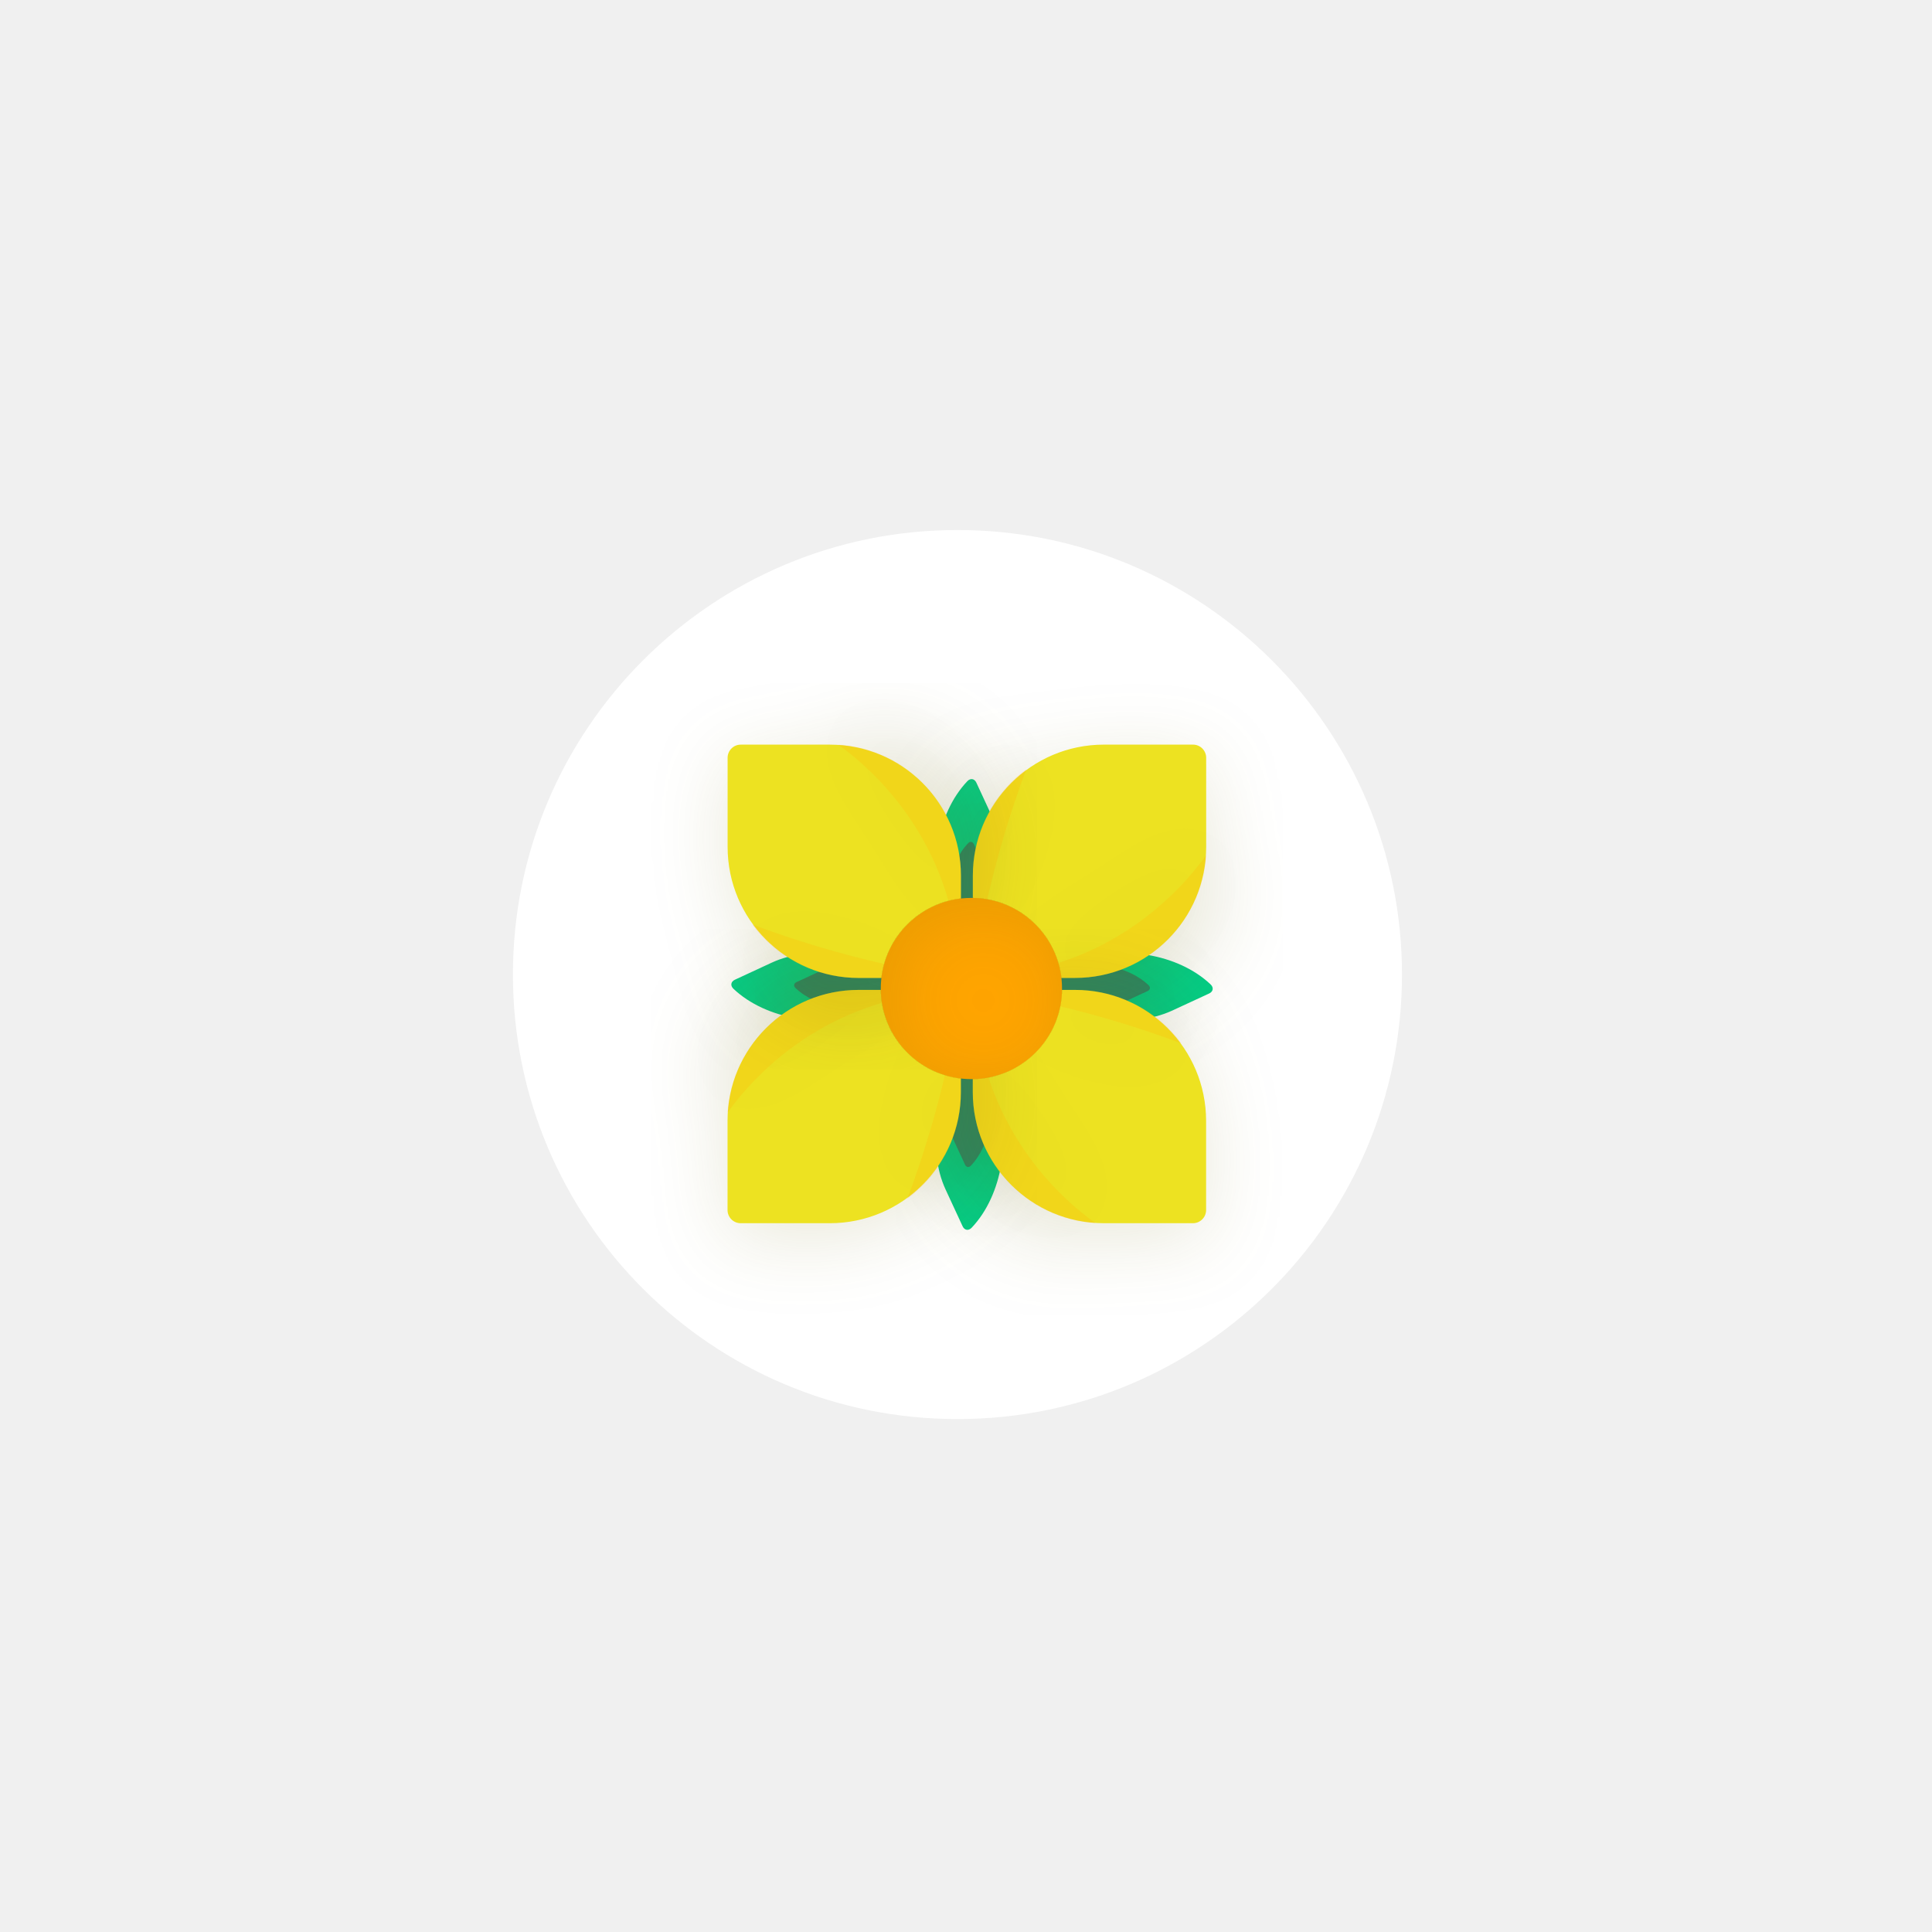
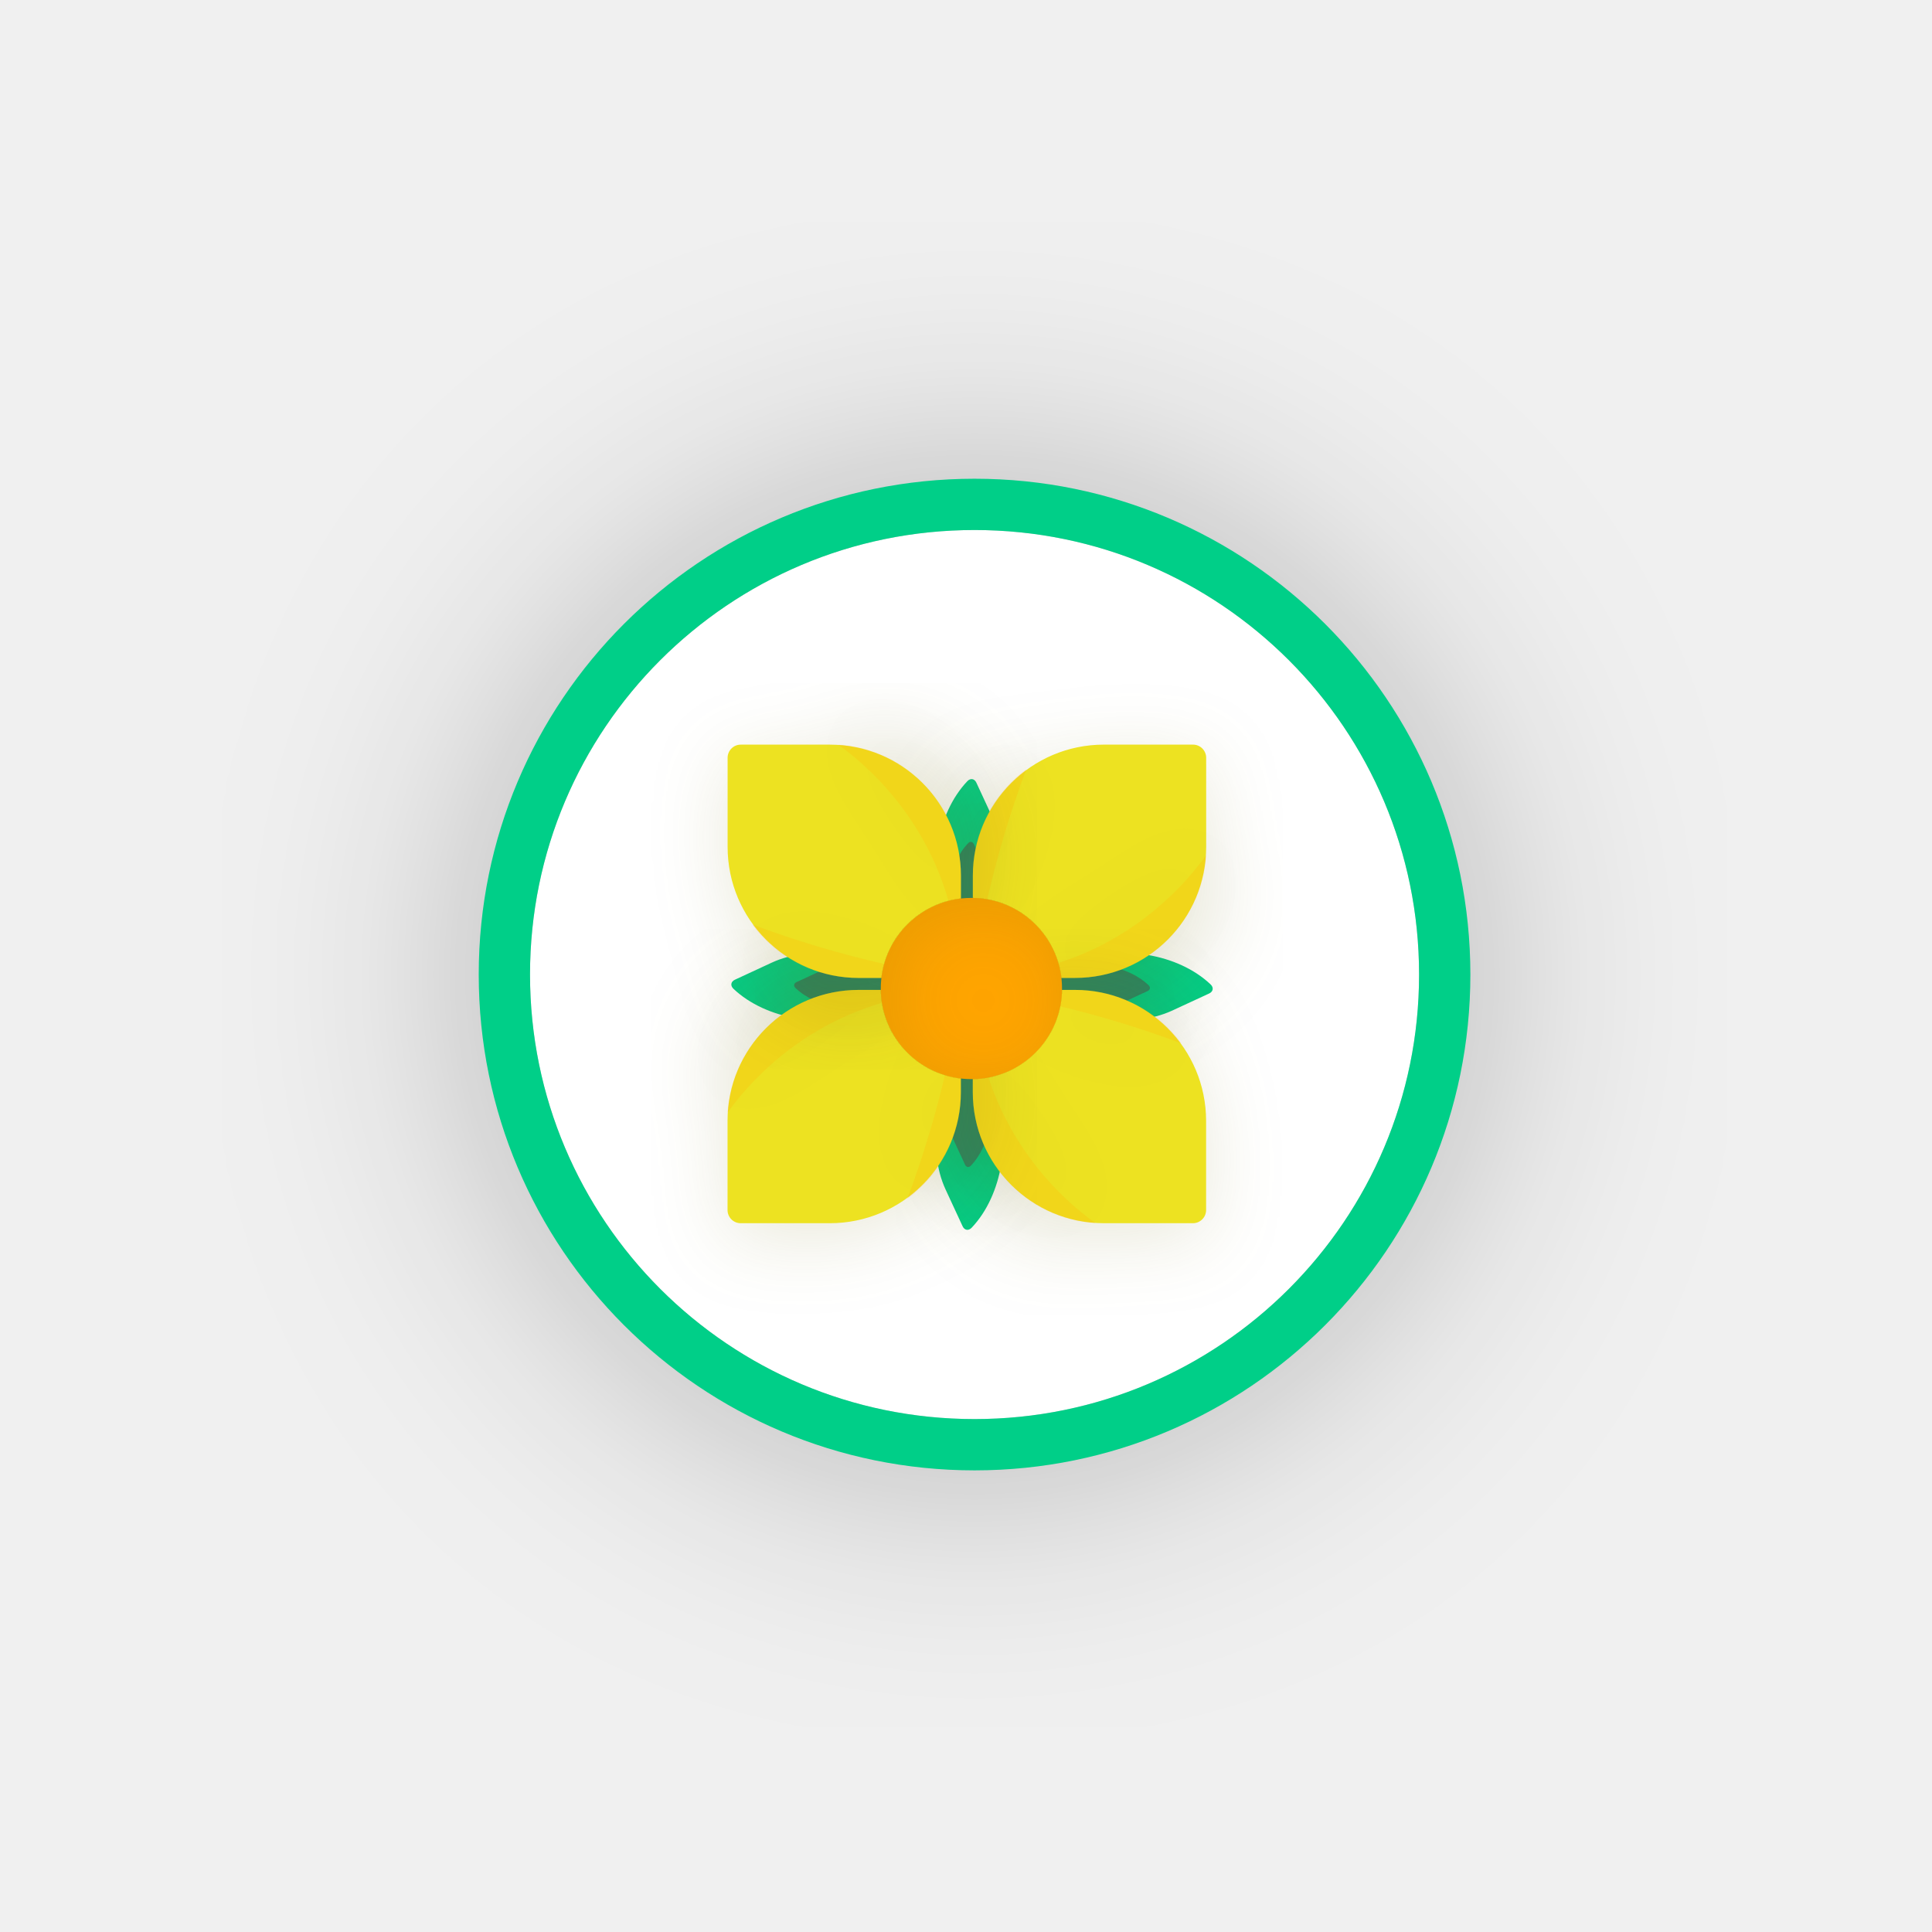
<svg xmlns="http://www.w3.org/2000/svg" width="113" height="113" viewBox="0 0 113 113" fill="none">
-   <circle cx="56" cy="57" r="26" fill="white" />
-   <path d="M60.827 57.83C62.724 59.635 66.188 60.207 68.565 59.106L70.723 58.107C70.961 57.997 70.999 57.761 70.81 57.581V57.581C68.913 55.775 65.448 55.203 63.071 56.304L60.913 57.303C60.676 57.413 60.637 57.649 60.827 57.83V57.83Z" fill="#00CF88" />
  <g filter="url(#filter0_d)">
-     <path d="M60.709 57.785C61.939 58.956 64.184 59.326 65.724 58.613L67.123 57.965C67.277 57.894 67.302 57.741 67.179 57.624V57.624C65.95 56.454 63.704 56.084 62.164 56.797L60.766 57.444C60.612 57.516 60.587 57.669 60.709 57.785V57.785Z" fill="#268766" />
-   </g>
-   <path d="M56.828 55.672C58.634 53.775 59.206 50.31 58.105 47.933L57.106 45.776C56.996 45.538 56.76 45.499 56.58 45.689V45.689C54.774 47.586 54.202 51.05 55.303 53.427L56.302 55.585C56.412 55.823 56.648 55.862 56.828 55.672V55.672Z" fill="#00CF88" />
+     <path d="M83 57C83 71.359 71.359 83 57 83C42.641 83 31 71.359 31 57C31 42.641 42.641 31 57 31C71.359 31 83 42.641 83 57Z" fill="white" />
+     <path d="M57 84.5C72.188 84.5 84.5 72.188 84.5 57C84.5 41.812 72.188 29.5 57 29.5C41.812 29.5 29.5 41.812 29.5 57C29.5 72.188 41.812 84.5 57 84.5Z" stroke="#00CF88" stroke-width="3" />
+   </g>
+   <path d="M60.827 57.83C62.724 59.635 66.188 60.207 68.565 59.106L70.723 58.107C70.961 57.997 70.999 57.761 70.81 57.581C68.913 55.775 65.448 55.203 63.071 56.304L60.913 57.303C60.676 57.413 60.637 57.649 60.827 57.83Z" fill="#00CF88" />
  <g filter="url(#filter1_d)">
-     <path d="M56.784 55.788C57.954 54.559 58.325 52.314 57.612 50.774L56.964 49.376C56.893 49.221 56.74 49.196 56.623 49.319V49.319C55.453 50.549 55.082 52.794 55.796 54.334L56.443 55.732C56.514 55.886 56.667 55.911 56.784 55.788V55.788Z" fill="#268766" />
-   </g>
-   <path d="M56.58 61.827C54.774 63.724 54.203 67.189 55.303 69.566L56.302 71.724C56.412 71.961 56.648 72 56.829 71.81V71.81C58.634 69.913 59.206 66.448 58.105 64.072L57.106 61.914C56.996 61.676 56.761 61.637 56.58 61.827V61.827Z" fill="#00CF88" />
+     <path d="M60.709 57.785C61.939 58.956 64.184 59.326 65.724 58.613L67.123 57.965C67.277 57.894 67.302 57.741 67.179 57.624C65.95 56.454 63.704 56.084 62.164 56.797L60.766 57.444C60.612 57.516 60.587 57.669 60.709 57.785Z" fill="#268766" />
+   </g>
+   <path d="M56.828 55.672C58.634 53.775 59.206 50.31 58.105 47.933L57.106 45.776C56.996 45.538 56.76 45.499 56.58 45.689C54.774 47.586 54.202 51.05 55.303 53.427L56.302 55.585C56.412 55.823 56.648 55.862 56.828 55.672Z" fill="#00CF88" />
  <g filter="url(#filter2_d)">
-     <path d="M56.624 61.709C55.454 62.939 55.084 65.184 55.797 66.724L56.444 68.123C56.516 68.277 56.668 68.302 56.785 68.179V68.179C57.956 66.95 58.326 64.704 57.613 63.164L56.965 61.766C56.894 61.612 56.741 61.587 56.624 61.709V61.709Z" fill="#268766" />
-   </g>
-   <path d="M52.878 57.58C50.981 55.774 47.516 55.203 45.14 56.303L42.982 57.303C42.744 57.413 42.705 57.648 42.895 57.829V57.829C44.792 59.635 48.257 60.206 50.633 59.106L52.791 58.106C53.029 57.996 53.068 57.761 52.878 57.58V57.58Z" fill="#00CF88" />
+     <path d="M56.784 55.788C57.954 54.559 58.325 52.314 57.612 50.774L56.964 49.376C56.893 49.221 56.74 49.196 56.623 49.319C55.453 50.549 55.082 52.794 55.796 54.334L56.443 55.732C56.514 55.886 56.667 55.911 56.784 55.788Z" fill="#268766" />
+   </g>
+   <path d="M56.58 61.827C54.774 63.724 54.203 67.189 55.303 69.566L56.302 71.724C56.412 71.961 56.648 72 56.829 71.81C58.634 69.913 59.206 66.448 58.105 64.072L57.106 61.914C56.996 61.676 56.761 61.637 56.58 61.827Z" fill="#00CF88" />
  <g filter="url(#filter3_d)">
-     <path d="M52.995 57.625C51.766 56.455 49.521 56.084 47.98 56.797L46.582 57.445C46.428 57.516 46.403 57.669 46.526 57.786V57.786C47.755 58.956 50 59.326 51.541 58.613L52.939 57.966C53.093 57.894 53.118 57.742 52.995 57.625V57.625Z" fill="#268766" />
-   </g>
+     <path d="M56.624 61.709C55.454 62.939 55.084 65.184 55.797 66.724L56.444 68.123C56.516 68.277 56.668 68.302 56.785 68.179C57.956 66.95 58.326 64.704 57.613 63.164L56.965 61.766C56.894 61.612 56.741 61.587 56.624 61.709Z" fill="#268766" />
+   </g>
+   <path d="M52.878 57.58C50.981 55.774 47.516 55.203 45.14 56.303L42.982 57.303C42.744 57.413 42.705 57.648 42.895 57.829C44.792 59.635 48.257 60.206 50.633 59.106L52.791 58.106C53.029 57.996 53.068 57.761 52.878 57.58Z" fill="#00CF88" />
  <g filter="url(#filter4_d)">
-     <path d="M69.779 43.552C70.203 43.552 70.547 43.897 70.547 44.321V49.532C70.547 53.767 67.116 57.198 62.881 57.198H57.67C57.246 57.198 56.901 56.854 56.901 56.43V51.219C56.901 46.984 60.333 43.552 64.568 43.552H69.779V43.552Z" fill="#EDE221" />
-     <g opacity="0.2" filter="url(#filter5_d)">
+     <path d="M52.995 57.625C51.766 56.455 49.521 56.084 47.98 56.797L46.582 57.445C46.428 57.516 46.403 57.669 46.526 57.786C47.755 58.956 50 59.326 51.541 58.613L52.939 57.966C53.093 57.894 53.118 57.742 52.995 57.625Z" fill="#268766" />
+   </g>
+   <g filter="url(#filter5_d)">
+     <path d="M69.779 43.552C70.203 43.552 70.547 43.897 70.547 44.321V49.532C70.547 53.767 67.116 57.198 62.881 57.198H57.67C57.246 57.198 56.901 56.854 56.901 56.43V51.219C56.901 46.984 60.333 43.552 64.568 43.552H69.779Z" fill="#EDE221" />
+     <g opacity="0.2" filter="url(#filter6_d)">
      <path d="M62.894 57.198H57.682C57.563 57.198 57.448 57.171 57.351 57.123C64.903 56.778 69.076 52.079 70.547 50.022C70.291 54.027 66.965 57.198 62.894 57.198Z" fill="#FFA400" />
    </g>
-     <g opacity="0.2" filter="url(#filter6_d)">
+     <g opacity="0.2" filter="url(#filter7_d)">
      <path d="M56.989 56.752C56.932 56.642 56.896 56.518 56.896 56.39V51.179C56.896 49.134 57.7 47.275 59.003 45.901C59.316 45.57 59.657 45.27 60.023 45.001C59.281 46.979 57.656 51.704 56.989 56.752Z" fill="#FFA400" />
    </g>
  </g>
-   <g filter="url(#filter7_d)">
+   <g filter="url(#filter8_d)">
    <path d="M70.543 70.775C70.543 71.199 70.198 71.543 69.775 71.543H64.564C60.328 71.543 56.897 68.112 56.897 63.877V58.666C56.897 58.242 57.241 57.898 57.665 57.898H62.877C67.112 57.898 70.543 61.329 70.543 65.564V70.775Z" fill="#EDE221" />
-     <g opacity="0.2" filter="url(#filter8_d)">
+     <g opacity="0.2" filter="url(#filter9_d)">
      <path d="M56.896 63.889V58.678C56.896 58.559 56.923 58.444 56.971 58.347C57.316 65.898 62.015 70.072 64.073 71.542C60.067 71.29 56.896 67.961 56.896 63.889Z" fill="#FFA400" />
    </g>
-     <g opacity="0.2" filter="url(#filter9_d)">
+     <g opacity="0.2" filter="url(#filter10_d)">
      <path d="M57.342 57.99C57.453 57.932 57.576 57.897 57.704 57.897H62.915C64.96 57.897 66.819 58.701 68.193 60.004C68.524 60.317 68.824 60.657 69.094 61.024C67.115 60.277 62.39 58.652 57.342 57.99Z" fill="#FFA400" />
    </g>
  </g>
-   <g filter="url(#filter10_d)">
-     <path d="M43.322 71.544C42.898 71.544 42.553 71.2 42.553 70.775L42.553 65.564C42.553 61.329 45.984 57.898 50.22 57.898L55.431 57.898C55.855 57.898 56.199 58.242 56.199 58.666L56.199 63.877C56.199 68.113 52.768 71.544 48.533 71.544L43.322 71.544V71.544Z" fill="#EDE221" />
-     <g opacity="0.2" filter="url(#filter11_d)">
+   <g filter="url(#filter11_d)">
+     <path d="M43.322 71.544C42.898 71.544 42.553 71.2 42.553 70.775L42.553 65.564C42.553 61.329 45.984 57.898 50.22 57.898L55.431 57.898C55.855 57.898 56.199 58.242 56.199 58.666L56.199 63.877C56.199 68.113 52.768 71.544 48.533 71.544L43.322 71.544Z" fill="#EDE221" />
+     <g opacity="0.2" filter="url(#filter12_d)">
      <path d="M50.206 57.899L55.417 57.899C55.536 57.899 55.651 57.925 55.748 57.974C48.197 58.318 44.023 63.017 42.553 65.075C42.809 61.07 46.134 57.899 50.206 57.899Z" fill="#FFA400" />
    </g>
-     <g opacity="0.2" filter="url(#filter12_d)">
+     <g opacity="0.2" filter="url(#filter13_d)">
      <path d="M56.111 58.345C56.168 58.455 56.203 58.579 56.203 58.707L56.203 63.918C56.203 65.963 55.4 67.822 54.097 69.195C53.783 69.526 53.443 69.827 53.077 70.096C53.819 68.118 55.444 63.392 56.111 58.345Z" fill="#FFA400" />
    </g>
  </g>
-   <g filter="url(#filter13_d)">
+   <g filter="url(#filter14_d)">
    <path d="M42.557 44.321C42.557 43.897 42.901 43.553 43.325 43.553L48.536 43.553C52.771 43.553 56.203 46.984 56.203 51.219L56.203 56.43C56.203 56.854 55.858 57.199 55.434 57.199L50.223 57.199C45.988 57.199 42.557 53.767 42.557 49.532L42.557 44.321Z" fill="#EDE221" />
-     <g opacity="0.2" filter="url(#filter14_d)">
+     <g opacity="0.2" filter="url(#filter15_d)">
      <path d="M56.203 51.207L56.203 56.418C56.203 56.537 56.177 56.652 56.128 56.749C55.784 49.197 51.085 45.024 49.027 43.553C53.032 43.805 56.203 47.135 56.203 51.207Z" fill="#FFA400" />
    </g>
-     <g opacity="0.2" filter="url(#filter15_d)">
+     <g opacity="0.2" filter="url(#filter16_d)">
      <path d="M55.757 57.106C55.647 57.164 55.523 57.199 55.395 57.199L50.184 57.199C48.139 57.199 46.28 56.395 44.907 55.093C44.576 54.779 44.275 54.439 44.006 54.073C45.984 54.819 50.71 56.444 55.757 57.106Z" fill="#FFA400" />
    </g>
  </g>
-   <g filter="url(#filter16_i)">
+   <g filter="url(#filter17_i)">
    <path d="M56.816 63.116C59.743 63.116 62.116 60.744 62.116 57.817C62.116 54.89 59.743 52.518 56.816 52.518C53.89 52.518 51.517 54.89 51.517 57.817C51.517 60.744 53.89 63.116 56.816 63.116Z" fill="#FFA400" />
  </g>
  <defs>
-     <filter id="filter0_d" x="57.077" y="52.879" width="15.512" height="11.429" filterUnits="userSpaceOnUse" color-interpolation-filters="sRGB">
-       <feFlood flood-opacity="0" result="BackgroundImageFix" />
-       <feColorMatrix in="SourceAlpha" type="matrix" values="0 0 0 0 0 0 0 0 0 0 0 0 0 0 0 0 0 0 127 0" />
-       <feOffset dx="0.889" dy="0.889" />
-       <feGaussianBlur stdDeviation="2.222" />
-       <feColorMatrix type="matrix" values="0 0 0 0 0 0 0 0 0 0 0 0 0 0 0 0 0 0 0.15 0" />
-       <feBlend mode="normal" in2="BackgroundImageFix" result="effect1_dropShadow" />
-       <feBlend mode="normal" in="SourceGraphic" in2="effect1_dropShadow" result="shape" />
-     </filter>
-     <filter id="filter1_d" x="51.878" y="45.686" width="11.429" height="15.512" filterUnits="userSpaceOnUse" color-interpolation-filters="sRGB">
-       <feFlood flood-opacity="0" result="BackgroundImageFix" />
-       <feColorMatrix in="SourceAlpha" type="matrix" values="0 0 0 0 0 0 0 0 0 0 0 0 0 0 0 0 0 0 127 0" />
-       <feOffset dx="0.889" dy="0.889" />
-       <feGaussianBlur stdDeviation="2.222" />
-       <feColorMatrix type="matrix" values="0 0 0 0 0 0 0 0 0 0 0 0 0 0 0 0 0 0 0.15 0" />
-       <feBlend mode="normal" in2="BackgroundImageFix" result="effect1_dropShadow" />
-       <feBlend mode="normal" in="SourceGraphic" in2="effect1_dropShadow" result="shape" />
-     </filter>
-     <filter id="filter2_d" x="51.879" y="58.077" width="11.429" height="15.512" filterUnits="userSpaceOnUse" color-interpolation-filters="sRGB">
-       <feFlood flood-opacity="0" result="BackgroundImageFix" />
-       <feColorMatrix in="SourceAlpha" type="matrix" values="0 0 0 0 0 0 0 0 0 0 0 0 0 0 0 0 0 0 127 0" />
-       <feOffset dx="0.889" dy="0.889" />
-       <feGaussianBlur stdDeviation="2.222" />
-       <feColorMatrix type="matrix" values="0 0 0 0 0 0 0 0 0 0 0 0 0 0 0 0 0 0 0.15 0" />
-       <feBlend mode="normal" in2="BackgroundImageFix" result="effect1_dropShadow" />
-       <feBlend mode="normal" in="SourceGraphic" in2="effect1_dropShadow" result="shape" />
-     </filter>
-     <filter id="filter3_d" x="42.893" y="52.88" width="15.512" height="11.429" filterUnits="userSpaceOnUse" color-interpolation-filters="sRGB">
-       <feFlood flood-opacity="0" result="BackgroundImageFix" />
-       <feColorMatrix in="SourceAlpha" type="matrix" values="0 0 0 0 0 0 0 0 0 0 0 0 0 0 0 0 0 0 127 0" />
-       <feOffset dx="0.889" dy="0.889" />
-       <feGaussianBlur stdDeviation="2.222" />
-       <feColorMatrix type="matrix" values="0 0 0 0 0 0 0 0 0 0 0 0 0 0 0 0 0 0 0.15 0" />
-       <feBlend mode="normal" in2="BackgroundImageFix" result="effect1_dropShadow" />
-       <feBlend mode="normal" in="SourceGraphic" in2="effect1_dropShadow" result="shape" />
-     </filter>
-     <filter id="filter4_d" x="52.453" y="39.998" width="22.538" height="22.533" filterUnits="userSpaceOnUse" color-interpolation-filters="sRGB">
-       <feFlood flood-opacity="0" result="BackgroundImageFix" />
-       <feColorMatrix in="SourceAlpha" type="matrix" values="0 0 0 0 0 0 0 0 0 0 0 0 0 0 0 0 0 0 127 0" />
-       <feOffset dy="0.889" />
-       <feGaussianBlur stdDeviation="2.222" />
-       <feColorMatrix type="matrix" values="0 0 0 0 0.458 0 0 0 0 0.436 0 0 0 0 0.05 0 0 0 0.15 0" />
-       <feBlend mode="normal" in2="BackgroundImageFix" result="effect1_dropShadow" />
-       <feBlend mode="normal" in="SourceGraphic" in2="effect1_dropShadow" result="shape" />
-     </filter>
-     <filter id="filter5_d" x="52.908" y="44.689" width="22.082" height="16.063" filterUnits="userSpaceOnUse" color-interpolation-filters="sRGB">
-       <feFlood flood-opacity="0" result="BackgroundImageFix" />
-       <feColorMatrix in="SourceAlpha" type="matrix" values="0 0 0 0 0 0 0 0 0 0 0 0 0 0 0 0 0 0 127 0" />
-       <feOffset dy="-0.889" />
-       <feGaussianBlur stdDeviation="2.222" />
-       <feColorMatrix type="matrix" values="0 0 0 0 0 0 0 0 0 0 0 0 0 0 0 0 0 0 0.15 0" />
-       <feBlend mode="normal" in2="BackgroundImageFix" result="effect1_dropShadow" />
-       <feBlend mode="normal" in="SourceGraphic" in2="effect1_dropShadow" result="shape" />
-     </filter>
-     <filter id="filter6_d" x="52.453" y="39.668" width="12.014" height="20.638" filterUnits="userSpaceOnUse" color-interpolation-filters="sRGB">
-       <feFlood flood-opacity="0" result="BackgroundImageFix" />
-       <feColorMatrix in="SourceAlpha" type="matrix" values="0 0 0 0 0 0 0 0 0 0 0 0 0 0 0 0 0 0 127 0" />
-       <feOffset dy="-0.889" />
-       <feGaussianBlur stdDeviation="2.222" />
-       <feColorMatrix type="matrix" values="0 0 0 0 0 0 0 0 0 0 0 0 0 0 0 0 0 0 0.15 0" />
-       <feBlend mode="normal" in2="BackgroundImageFix" result="effect1_dropShadow" />
-       <feBlend mode="normal" in="SourceGraphic" in2="effect1_dropShadow" result="shape" />
-     </filter>
-     <filter id="filter7_d" x="52.453" y="54.342" width="22.534" height="22.533" filterUnits="userSpaceOnUse" color-interpolation-filters="sRGB">
-       <feFlood flood-opacity="0" result="BackgroundImageFix" />
-       <feColorMatrix in="SourceAlpha" type="matrix" values="0 0 0 0 0 0 0 0 0 0 0 0 0 0 0 0 0 0 127 0" />
-       <feOffset dy="0.889" />
-       <feGaussianBlur stdDeviation="2.222" />
-       <feColorMatrix type="matrix" values="0 0 0 0 0.458 0 0 0 0 0.436 0 0 0 0 0.05 0 0 0 0.15 0" />
-       <feBlend mode="normal" in2="BackgroundImageFix" result="effect1_dropShadow" />
-       <feBlend mode="normal" in="SourceGraphic" in2="effect1_dropShadow" result="shape" />
-     </filter>
-     <filter id="filter8_d" x="52.453" y="53.014" width="16.063" height="22.082" filterUnits="userSpaceOnUse" color-interpolation-filters="sRGB">
-       <feFlood flood-opacity="0" result="BackgroundImageFix" />
-       <feColorMatrix in="SourceAlpha" type="matrix" values="0 0 0 0 0 0 0 0 0 0 0 0 0 0 0 0 0 0 127 0" />
-       <feOffset dy="-0.889" />
-       <feGaussianBlur stdDeviation="2.222" />
-       <feColorMatrix type="matrix" values="0 0 0 0 0 0 0 0 0 0 0 0 0 0 0 0 0 0 0.15 0" />
-       <feBlend mode="normal" in2="BackgroundImageFix" result="effect1_dropShadow" />
-       <feBlend mode="normal" in="SourceGraphic" in2="effect1_dropShadow" result="shape" />
-     </filter>
-     <filter id="filter9_d" x="52.899" y="54.342" width="20.638" height="12.014" filterUnits="userSpaceOnUse" color-interpolation-filters="sRGB">
-       <feFlood flood-opacity="0" result="BackgroundImageFix" />
-       <feColorMatrix in="SourceAlpha" type="matrix" values="0 0 0 0 0 0 0 0 0 0 0 0 0 0 0 0 0 0 127 0" />
-       <feOffset dy="0.889" />
-       <feGaussianBlur stdDeviation="2.222" />
-       <feColorMatrix type="matrix" values="0 0 0 0 0 0 0 0 0 0 0 0 0 0 0 0 0 0 0.15 0" />
-       <feBlend mode="normal" in2="BackgroundImageFix" result="effect1_dropShadow" />
-       <feBlend mode="normal" in="SourceGraphic" in2="effect1_dropShadow" result="shape" />
-     </filter>
-     <filter id="filter10_d" x="38.109" y="54.343" width="22.537" height="22.533" filterUnits="userSpaceOnUse" color-interpolation-filters="sRGB">
-       <feFlood flood-opacity="0" result="BackgroundImageFix" />
-       <feColorMatrix in="SourceAlpha" type="matrix" values="0 0 0 0 0 0 0 0 0 0 0 0 0 0 0 0 0 0 127 0" />
-       <feOffset dy="0.889" />
-       <feGaussianBlur stdDeviation="2.222" />
-       <feColorMatrix type="matrix" values="0 0 0 0 0.458 0 0 0 0 0.436 0 0 0 0 0.05 0 0 0 0.15 0" />
-       <feBlend mode="normal" in2="BackgroundImageFix" result="effect1_dropShadow" />
-       <feBlend mode="normal" in="SourceGraphic" in2="effect1_dropShadow" result="shape" />
-     </filter>
-     <filter id="filter11_d" x="38.109" y="52.567" width="22.082" height="16.063" filterUnits="userSpaceOnUse" color-interpolation-filters="sRGB">
-       <feFlood flood-opacity="0" result="BackgroundImageFix" />
-       <feColorMatrix in="SourceAlpha" type="matrix" values="0 0 0 0 0 0 0 0 0 0 0 0 0 0 0 0 0 0 127 0" />
-       <feOffset dy="-0.889" />
-       <feGaussianBlur stdDeviation="2.222" />
-       <feColorMatrix type="matrix" values="0 0 0 0 0 0 0 0 0 0 0 0 0 0 0 0 0 0 0.15 0" />
-       <feBlend mode="normal" in2="BackgroundImageFix" result="effect1_dropShadow" />
-       <feBlend mode="normal" in="SourceGraphic" in2="effect1_dropShadow" result="shape" />
-     </filter>
-     <filter id="filter12_d" x="48.633" y="53.013" width="12.014" height="20.638" filterUnits="userSpaceOnUse" color-interpolation-filters="sRGB">
-       <feFlood flood-opacity="0" result="BackgroundImageFix" />
-       <feColorMatrix in="SourceAlpha" type="matrix" values="0 0 0 0 0 0 0 0 0 0 0 0 0 0 0 0 0 0 127 0" />
-       <feOffset dy="-0.889" />
-       <feGaussianBlur stdDeviation="2.222" />
-       <feColorMatrix type="matrix" values="0 0 0 0 0 0 0 0 0 0 0 0 0 0 0 0 0 0 0.15 0" />
-       <feBlend mode="normal" in2="BackgroundImageFix" result="effect1_dropShadow" />
-       <feBlend mode="normal" in="SourceGraphic" in2="effect1_dropShadow" result="shape" />
-     </filter>
-     <filter id="filter13_d" x="38.113" y="39.998" width="22.533" height="22.534" filterUnits="userSpaceOnUse" color-interpolation-filters="sRGB">
-       <feFlood flood-opacity="0" result="BackgroundImageFix" />
-       <feColorMatrix in="SourceAlpha" type="matrix" values="0 0 0 0 0 0 0 0 0 0 0 0 0 0 0 0 0 0 127 0" />
-       <feOffset dy="0.889" />
-       <feGaussianBlur stdDeviation="2.222" />
-       <feColorMatrix type="matrix" values="0 0 0 0 0.458 0 0 0 0 0.436 0 0 0 0 0.05 0 0 0 0.15 0" />
-       <feBlend mode="normal" in2="BackgroundImageFix" result="effect1_dropShadow" />
-       <feBlend mode="normal" in="SourceGraphic" in2="effect1_dropShadow" result="shape" />
-     </filter>
-     <filter id="filter14_d" x="44.584" y="38.222" width="16.063" height="22.082" filterUnits="userSpaceOnUse" color-interpolation-filters="sRGB">
-       <feFlood flood-opacity="0" result="BackgroundImageFix" />
-       <feColorMatrix in="SourceAlpha" type="matrix" values="0 0 0 0 0 0 0 0 0 0 0 0 0 0 0 0 0 0 127 0" />
-       <feOffset dy="-0.889" />
-       <feGaussianBlur stdDeviation="2.222" />
-       <feColorMatrix type="matrix" values="0 0 0 0 0 0 0 0 0 0 0 0 0 0 0 0 0 0 0.15 0" />
-       <feBlend mode="normal" in2="BackgroundImageFix" result="effect1_dropShadow" />
-       <feBlend mode="normal" in="SourceGraphic" in2="effect1_dropShadow" result="shape" />
-     </filter>
-     <filter id="filter15_d" x="39.562" y="50.518" width="20.638" height="12.014" filterUnits="userSpaceOnUse" color-interpolation-filters="sRGB">
-       <feFlood flood-opacity="0" result="BackgroundImageFix" />
-       <feColorMatrix in="SourceAlpha" type="matrix" values="0 0 0 0 0 0 0 0 0 0 0 0 0 0 0 0 0 0 127 0" />
-       <feOffset dy="0.889" />
-       <feGaussianBlur stdDeviation="2.222" />
-       <feColorMatrix type="matrix" values="0 0 0 0 0 0 0 0 0 0 0 0 0 0 0 0 0 0 0.15 0" />
-       <feBlend mode="normal" in2="BackgroundImageFix" result="effect1_dropShadow" />
-       <feBlend mode="normal" in="SourceGraphic" in2="effect1_dropShadow" result="shape" />
-     </filter>
-     <filter id="filter16_i" x="51.517" y="52.518" width="11.288" height="11.288" filterUnits="userSpaceOnUse" color-interpolation-filters="sRGB">
+     <filter id="filter0_d" x="13" y="13" width="88" height="88" filterUnits="userSpaceOnUse" color-interpolation-filters="sRGB">
+       <feFlood flood-opacity="0" result="BackgroundImageFix" />
+       <feColorMatrix in="SourceAlpha" type="matrix" values="0 0 0 0 0 0 0 0 0 0 0 0 0 0 0 0 0 0 127 0" />
+       <feOffset />
+       <feGaussianBlur stdDeviation="7.5" />
+       <feColorMatrix type="matrix" values="0 0 0 0 0 0 0 0 0 0 0 0 0 0 0 0 0 0 0.25 0" />
+       <feBlend mode="normal" in2="BackgroundImageFix" result="effect1_dropShadow" />
+       <feBlend mode="normal" in="SourceGraphic" in2="effect1_dropShadow" result="shape" />
+     </filter>
+     <filter id="filter1_d" x="57.077" y="52.879" width="15.512" height="11.429" filterUnits="userSpaceOnUse" color-interpolation-filters="sRGB">
+       <feFlood flood-opacity="0" result="BackgroundImageFix" />
+       <feColorMatrix in="SourceAlpha" type="matrix" values="0 0 0 0 0 0 0 0 0 0 0 0 0 0 0 0 0 0 127 0" />
+       <feOffset dx="0.889" dy="0.889" />
+       <feGaussianBlur stdDeviation="2.222" />
+       <feColorMatrix type="matrix" values="0 0 0 0 0 0 0 0 0 0 0 0 0 0 0 0 0 0 0.15 0" />
+       <feBlend mode="normal" in2="BackgroundImageFix" result="effect1_dropShadow" />
+       <feBlend mode="normal" in="SourceGraphic" in2="effect1_dropShadow" result="shape" />
+     </filter>
+     <filter id="filter2_d" x="51.878" y="45.686" width="11.429" height="15.512" filterUnits="userSpaceOnUse" color-interpolation-filters="sRGB">
+       <feFlood flood-opacity="0" result="BackgroundImageFix" />
+       <feColorMatrix in="SourceAlpha" type="matrix" values="0 0 0 0 0 0 0 0 0 0 0 0 0 0 0 0 0 0 127 0" />
+       <feOffset dx="0.889" dy="0.889" />
+       <feGaussianBlur stdDeviation="2.222" />
+       <feColorMatrix type="matrix" values="0 0 0 0 0 0 0 0 0 0 0 0 0 0 0 0 0 0 0.15 0" />
+       <feBlend mode="normal" in2="BackgroundImageFix" result="effect1_dropShadow" />
+       <feBlend mode="normal" in="SourceGraphic" in2="effect1_dropShadow" result="shape" />
+     </filter>
+     <filter id="filter3_d" x="51.879" y="58.077" width="11.429" height="15.512" filterUnits="userSpaceOnUse" color-interpolation-filters="sRGB">
+       <feFlood flood-opacity="0" result="BackgroundImageFix" />
+       <feColorMatrix in="SourceAlpha" type="matrix" values="0 0 0 0 0 0 0 0 0 0 0 0 0 0 0 0 0 0 127 0" />
+       <feOffset dx="0.889" dy="0.889" />
+       <feGaussianBlur stdDeviation="2.222" />
+       <feColorMatrix type="matrix" values="0 0 0 0 0 0 0 0 0 0 0 0 0 0 0 0 0 0 0.15 0" />
+       <feBlend mode="normal" in2="BackgroundImageFix" result="effect1_dropShadow" />
+       <feBlend mode="normal" in="SourceGraphic" in2="effect1_dropShadow" result="shape" />
+     </filter>
+     <filter id="filter4_d" x="42.893" y="52.88" width="15.512" height="11.429" filterUnits="userSpaceOnUse" color-interpolation-filters="sRGB">
+       <feFlood flood-opacity="0" result="BackgroundImageFix" />
+       <feColorMatrix in="SourceAlpha" type="matrix" values="0 0 0 0 0 0 0 0 0 0 0 0 0 0 0 0 0 0 127 0" />
+       <feOffset dx="0.889" dy="0.889" />
+       <feGaussianBlur stdDeviation="2.222" />
+       <feColorMatrix type="matrix" values="0 0 0 0 0 0 0 0 0 0 0 0 0 0 0 0 0 0 0.15 0" />
+       <feBlend mode="normal" in2="BackgroundImageFix" result="effect1_dropShadow" />
+       <feBlend mode="normal" in="SourceGraphic" in2="effect1_dropShadow" result="shape" />
+     </filter>
+     <filter id="filter5_d" x="52.453" y="39.998" width="22.538" height="22.533" filterUnits="userSpaceOnUse" color-interpolation-filters="sRGB">
+       <feFlood flood-opacity="0" result="BackgroundImageFix" />
+       <feColorMatrix in="SourceAlpha" type="matrix" values="0 0 0 0 0 0 0 0 0 0 0 0 0 0 0 0 0 0 127 0" />
+       <feOffset dy="0.889" />
+       <feGaussianBlur stdDeviation="2.222" />
+       <feColorMatrix type="matrix" values="0 0 0 0 0.458 0 0 0 0 0.436 0 0 0 0 0.05 0 0 0 0.15 0" />
+       <feBlend mode="normal" in2="BackgroundImageFix" result="effect1_dropShadow" />
+       <feBlend mode="normal" in="SourceGraphic" in2="effect1_dropShadow" result="shape" />
+     </filter>
+     <filter id="filter6_d" x="52.908" y="44.689" width="22.082" height="16.063" filterUnits="userSpaceOnUse" color-interpolation-filters="sRGB">
+       <feFlood flood-opacity="0" result="BackgroundImageFix" />
+       <feColorMatrix in="SourceAlpha" type="matrix" values="0 0 0 0 0 0 0 0 0 0 0 0 0 0 0 0 0 0 127 0" />
+       <feOffset dy="-0.889" />
+       <feGaussianBlur stdDeviation="2.222" />
+       <feColorMatrix type="matrix" values="0 0 0 0 0 0 0 0 0 0 0 0 0 0 0 0 0 0 0.15 0" />
+       <feBlend mode="normal" in2="BackgroundImageFix" result="effect1_dropShadow" />
+       <feBlend mode="normal" in="SourceGraphic" in2="effect1_dropShadow" result="shape" />
+     </filter>
+     <filter id="filter7_d" x="52.453" y="39.668" width="12.014" height="20.638" filterUnits="userSpaceOnUse" color-interpolation-filters="sRGB">
+       <feFlood flood-opacity="0" result="BackgroundImageFix" />
+       <feColorMatrix in="SourceAlpha" type="matrix" values="0 0 0 0 0 0 0 0 0 0 0 0 0 0 0 0 0 0 127 0" />
+       <feOffset dy="-0.889" />
+       <feGaussianBlur stdDeviation="2.222" />
+       <feColorMatrix type="matrix" values="0 0 0 0 0 0 0 0 0 0 0 0 0 0 0 0 0 0 0.15 0" />
+       <feBlend mode="normal" in2="BackgroundImageFix" result="effect1_dropShadow" />
+       <feBlend mode="normal" in="SourceGraphic" in2="effect1_dropShadow" result="shape" />
+     </filter>
+     <filter id="filter8_d" x="52.453" y="54.342" width="22.534" height="22.533" filterUnits="userSpaceOnUse" color-interpolation-filters="sRGB">
+       <feFlood flood-opacity="0" result="BackgroundImageFix" />
+       <feColorMatrix in="SourceAlpha" type="matrix" values="0 0 0 0 0 0 0 0 0 0 0 0 0 0 0 0 0 0 127 0" />
+       <feOffset dy="0.889" />
+       <feGaussianBlur stdDeviation="2.222" />
+       <feColorMatrix type="matrix" values="0 0 0 0 0.458 0 0 0 0 0.436 0 0 0 0 0.05 0 0 0 0.15 0" />
+       <feBlend mode="normal" in2="BackgroundImageFix" result="effect1_dropShadow" />
+       <feBlend mode="normal" in="SourceGraphic" in2="effect1_dropShadow" result="shape" />
+     </filter>
+     <filter id="filter9_d" x="52.453" y="53.014" width="16.063" height="22.082" filterUnits="userSpaceOnUse" color-interpolation-filters="sRGB">
+       <feFlood flood-opacity="0" result="BackgroundImageFix" />
+       <feColorMatrix in="SourceAlpha" type="matrix" values="0 0 0 0 0 0 0 0 0 0 0 0 0 0 0 0 0 0 127 0" />
+       <feOffset dy="-0.889" />
+       <feGaussianBlur stdDeviation="2.222" />
+       <feColorMatrix type="matrix" values="0 0 0 0 0 0 0 0 0 0 0 0 0 0 0 0 0 0 0.15 0" />
+       <feBlend mode="normal" in2="BackgroundImageFix" result="effect1_dropShadow" />
+       <feBlend mode="normal" in="SourceGraphic" in2="effect1_dropShadow" result="shape" />
+     </filter>
+     <filter id="filter10_d" x="52.899" y="54.342" width="20.638" height="12.014" filterUnits="userSpaceOnUse" color-interpolation-filters="sRGB">
+       <feFlood flood-opacity="0" result="BackgroundImageFix" />
+       <feColorMatrix in="SourceAlpha" type="matrix" values="0 0 0 0 0 0 0 0 0 0 0 0 0 0 0 0 0 0 127 0" />
+       <feOffset dy="0.889" />
+       <feGaussianBlur stdDeviation="2.222" />
+       <feColorMatrix type="matrix" values="0 0 0 0 0 0 0 0 0 0 0 0 0 0 0 0 0 0 0.15 0" />
+       <feBlend mode="normal" in2="BackgroundImageFix" result="effect1_dropShadow" />
+       <feBlend mode="normal" in="SourceGraphic" in2="effect1_dropShadow" result="shape" />
+     </filter>
+     <filter id="filter11_d" x="38.109" y="54.343" width="22.537" height="22.533" filterUnits="userSpaceOnUse" color-interpolation-filters="sRGB">
+       <feFlood flood-opacity="0" result="BackgroundImageFix" />
+       <feColorMatrix in="SourceAlpha" type="matrix" values="0 0 0 0 0 0 0 0 0 0 0 0 0 0 0 0 0 0 127 0" />
+       <feOffset dy="0.889" />
+       <feGaussianBlur stdDeviation="2.222" />
+       <feColorMatrix type="matrix" values="0 0 0 0 0.458 0 0 0 0 0.436 0 0 0 0 0.05 0 0 0 0.15 0" />
+       <feBlend mode="normal" in2="BackgroundImageFix" result="effect1_dropShadow" />
+       <feBlend mode="normal" in="SourceGraphic" in2="effect1_dropShadow" result="shape" />
+     </filter>
+     <filter id="filter12_d" x="38.109" y="52.567" width="22.082" height="16.063" filterUnits="userSpaceOnUse" color-interpolation-filters="sRGB">
+       <feFlood flood-opacity="0" result="BackgroundImageFix" />
+       <feColorMatrix in="SourceAlpha" type="matrix" values="0 0 0 0 0 0 0 0 0 0 0 0 0 0 0 0 0 0 127 0" />
+       <feOffset dy="-0.889" />
+       <feGaussianBlur stdDeviation="2.222" />
+       <feColorMatrix type="matrix" values="0 0 0 0 0 0 0 0 0 0 0 0 0 0 0 0 0 0 0.15 0" />
+       <feBlend mode="normal" in2="BackgroundImageFix" result="effect1_dropShadow" />
+       <feBlend mode="normal" in="SourceGraphic" in2="effect1_dropShadow" result="shape" />
+     </filter>
+     <filter id="filter13_d" x="48.633" y="53.013" width="12.014" height="20.638" filterUnits="userSpaceOnUse" color-interpolation-filters="sRGB">
+       <feFlood flood-opacity="0" result="BackgroundImageFix" />
+       <feColorMatrix in="SourceAlpha" type="matrix" values="0 0 0 0 0 0 0 0 0 0 0 0 0 0 0 0 0 0 127 0" />
+       <feOffset dy="-0.889" />
+       <feGaussianBlur stdDeviation="2.222" />
+       <feColorMatrix type="matrix" values="0 0 0 0 0 0 0 0 0 0 0 0 0 0 0 0 0 0 0.15 0" />
+       <feBlend mode="normal" in2="BackgroundImageFix" result="effect1_dropShadow" />
+       <feBlend mode="normal" in="SourceGraphic" in2="effect1_dropShadow" result="shape" />
+     </filter>
+     <filter id="filter14_d" x="38.113" y="39.998" width="22.533" height="22.534" filterUnits="userSpaceOnUse" color-interpolation-filters="sRGB">
+       <feFlood flood-opacity="0" result="BackgroundImageFix" />
+       <feColorMatrix in="SourceAlpha" type="matrix" values="0 0 0 0 0 0 0 0 0 0 0 0 0 0 0 0 0 0 127 0" />
+       <feOffset dy="0.889" />
+       <feGaussianBlur stdDeviation="2.222" />
+       <feColorMatrix type="matrix" values="0 0 0 0 0.458 0 0 0 0 0.436 0 0 0 0 0.05 0 0 0 0.15 0" />
+       <feBlend mode="normal" in2="BackgroundImageFix" result="effect1_dropShadow" />
+       <feBlend mode="normal" in="SourceGraphic" in2="effect1_dropShadow" result="shape" />
+     </filter>
+     <filter id="filter15_d" x="44.584" y="38.222" width="16.063" height="22.082" filterUnits="userSpaceOnUse" color-interpolation-filters="sRGB">
+       <feFlood flood-opacity="0" result="BackgroundImageFix" />
+       <feColorMatrix in="SourceAlpha" type="matrix" values="0 0 0 0 0 0 0 0 0 0 0 0 0 0 0 0 0 0 127 0" />
+       <feOffset dy="-0.889" />
+       <feGaussianBlur stdDeviation="2.222" />
+       <feColorMatrix type="matrix" values="0 0 0 0 0 0 0 0 0 0 0 0 0 0 0 0 0 0 0.15 0" />
+       <feBlend mode="normal" in2="BackgroundImageFix" result="effect1_dropShadow" />
+       <feBlend mode="normal" in="SourceGraphic" in2="effect1_dropShadow" result="shape" />
+     </filter>
+     <filter id="filter16_d" x="39.562" y="50.518" width="20.638" height="12.014" filterUnits="userSpaceOnUse" color-interpolation-filters="sRGB">
+       <feFlood flood-opacity="0" result="BackgroundImageFix" />
+       <feColorMatrix in="SourceAlpha" type="matrix" values="0 0 0 0 0 0 0 0 0 0 0 0 0 0 0 0 0 0 127 0" />
+       <feOffset dy="0.889" />
+       <feGaussianBlur stdDeviation="2.222" />
+       <feColorMatrix type="matrix" values="0 0 0 0 0 0 0 0 0 0 0 0 0 0 0 0 0 0 0.15 0" />
+       <feBlend mode="normal" in2="BackgroundImageFix" result="effect1_dropShadow" />
+       <feBlend mode="normal" in="SourceGraphic" in2="effect1_dropShadow" result="shape" />
+     </filter>
+     <filter id="filter17_i" x="51.517" y="52.518" width="11.288" height="11.288" filterUnits="userSpaceOnUse" color-interpolation-filters="sRGB">
      <feFlood flood-opacity="0" result="BackgroundImageFix" />
      <feBlend mode="normal" in="SourceGraphic" in2="BackgroundImageFix" result="shape" />
      <feColorMatrix in="SourceAlpha" type="matrix" values="0 0 0 0 0 0 0 0 0 0 0 0 0 0 0 0 0 0 127 0" result="hardAlpha" />
      <feOffset dx="0.69" dy="0.69" />
      <feGaussianBlur stdDeviation="2.155" />
      <feComposite in2="hardAlpha" operator="arithmetic" k2="-1" k3="1" />
      <feColorMatrix type="matrix" values="0 0 0 0 0.459 0 0 0 0 0.435 0 0 0 0 0.051 0 0 0 0.15 0" />
      <feBlend mode="normal" in2="shape" result="effect1_innerShadow" />
    </filter>
  </defs>
</svg>
